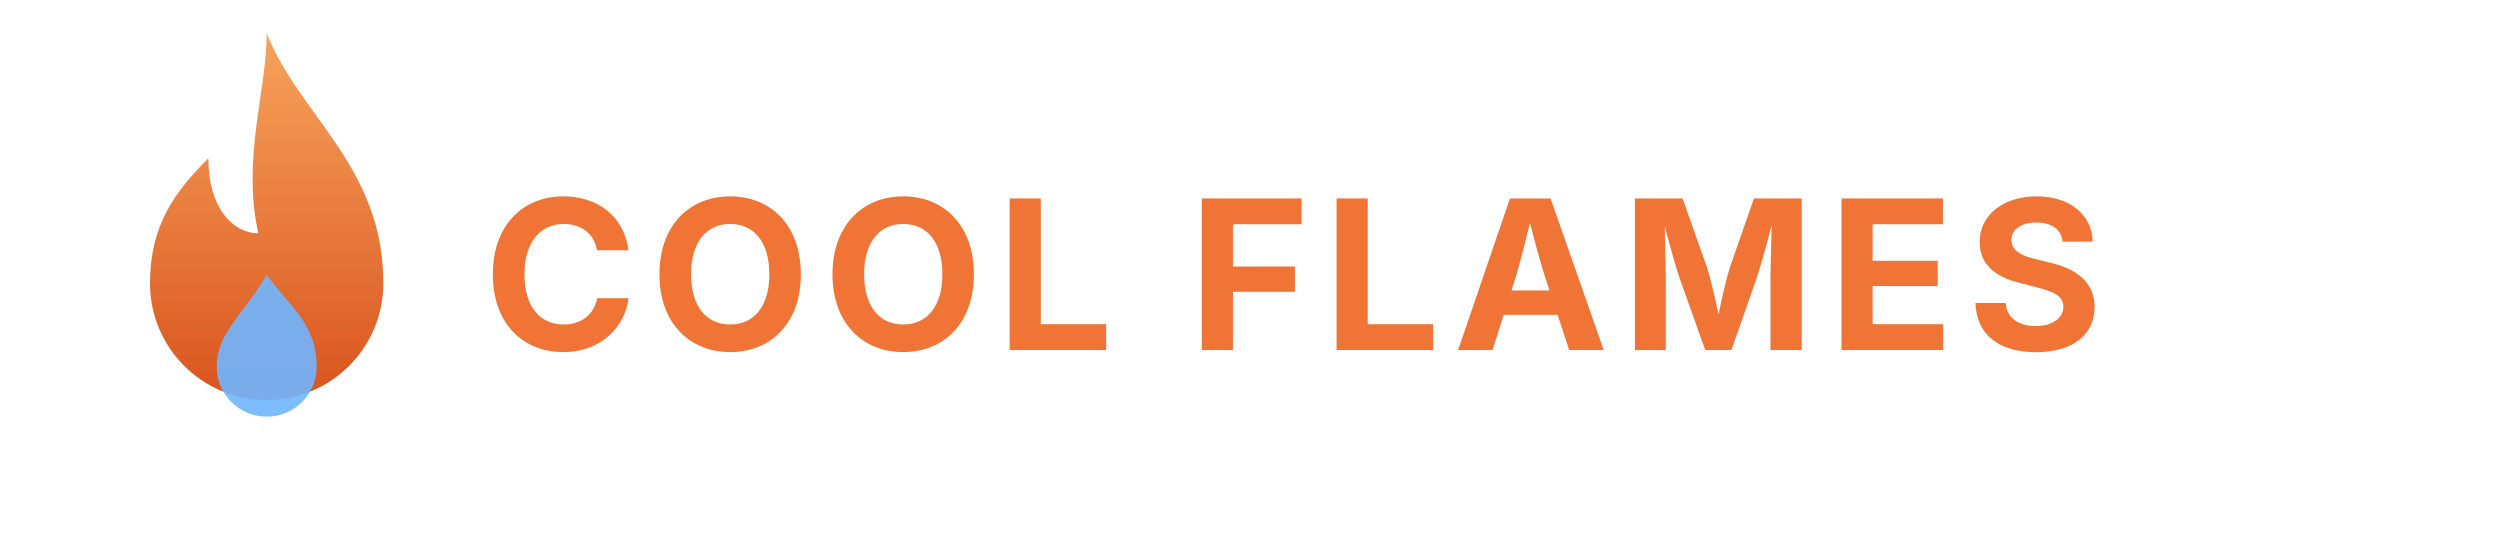
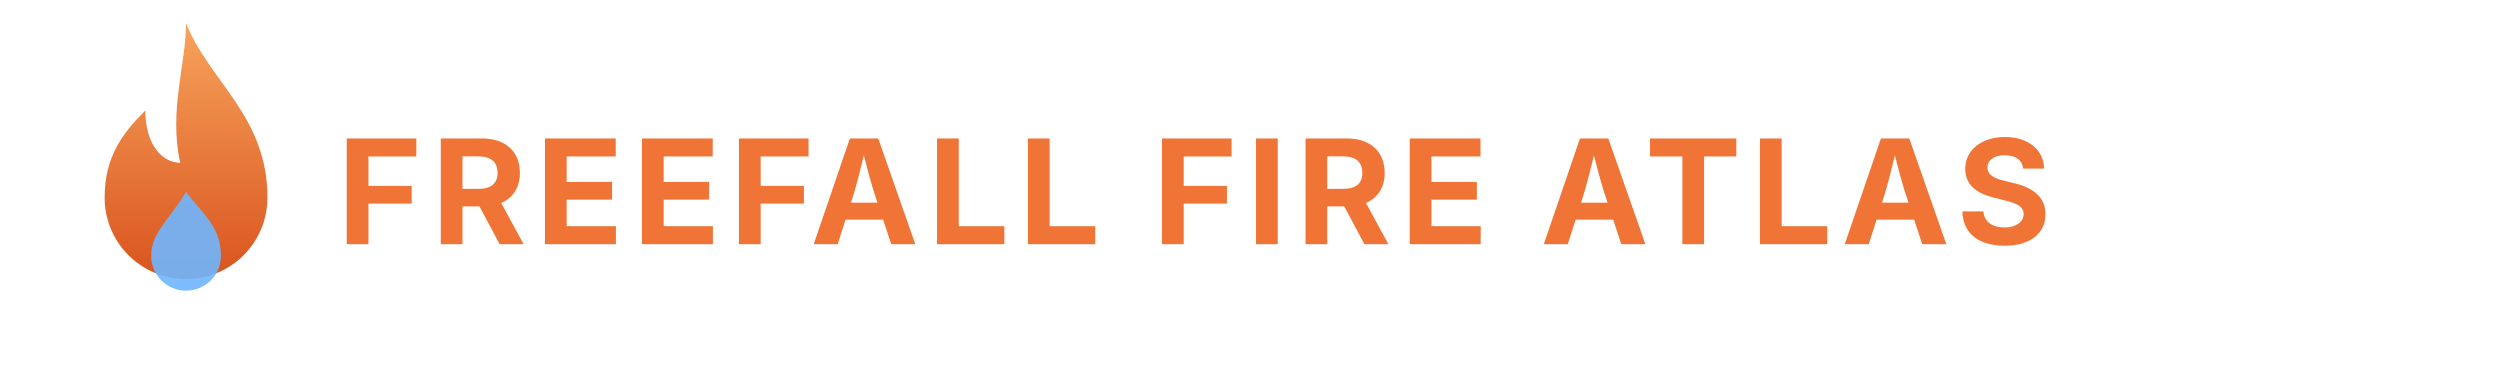
- <svg xmlns="http://www.w3.org/2000/svg" viewBox="0 0 300 64" width="300" height="64">
+ <svg xmlns="http://www.w3.org/2000/svg" viewBox="0 0 430 64" width="430" height="64">
  <defs>
    <linearGradient id="g" x1="0" y1="1" x2="0" y2="0">
      <stop offset="0" stop-color="#d9541e" />
      <stop offset="1" stop-color="#f7a35c" />
    </linearGradient>
  </defs>
  <path d="M32 4c4 10 14 16 14 30a14 14 0 0 1-28 0c0-7 3-11 7-15 0 6 3 9 6 9-2-9 1-17 1-24z" fill="url(#g)" />
  <path d="M32 33c3 4 6 6 6 11a6 6 0 0 1-12 0c0-4 3-6 6-11z" fill="#6fb6ff" opacity="0.9" />
-   <text x="58" y="42" font-family="Space Grotesk, Inter, system-ui, sans-serif" font-size="25" font-weight="700" letter-spacing="1.5" fill="#ef7436">COOL FLAMES</text>
+   <text x="58" y="42" font-family="Space Grotesk, Inter, system-ui, sans-serif" font-size="25" font-weight="700" letter-spacing="1.5" fill="#ef7436">FREEFALL FIRE ATLAS</text>
</svg>
